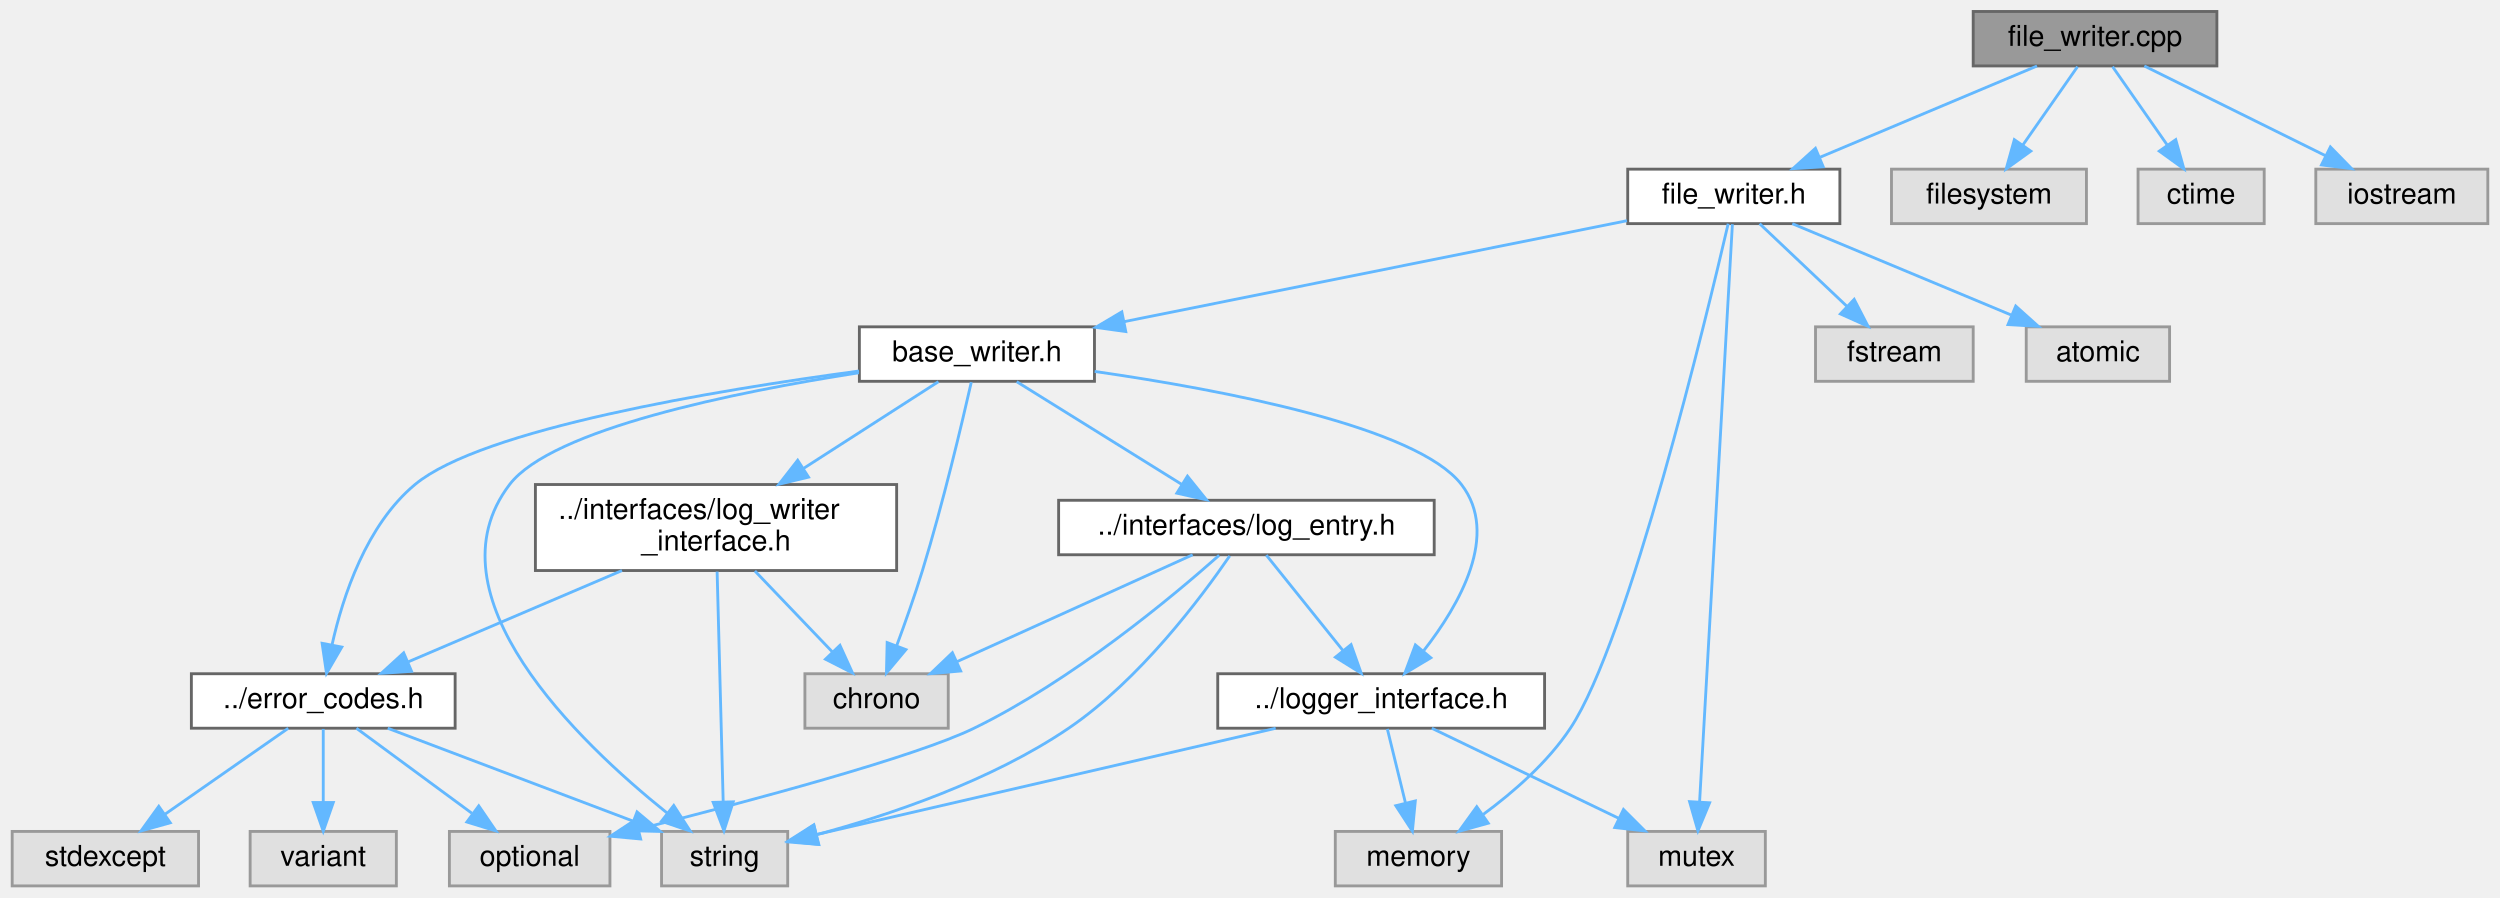
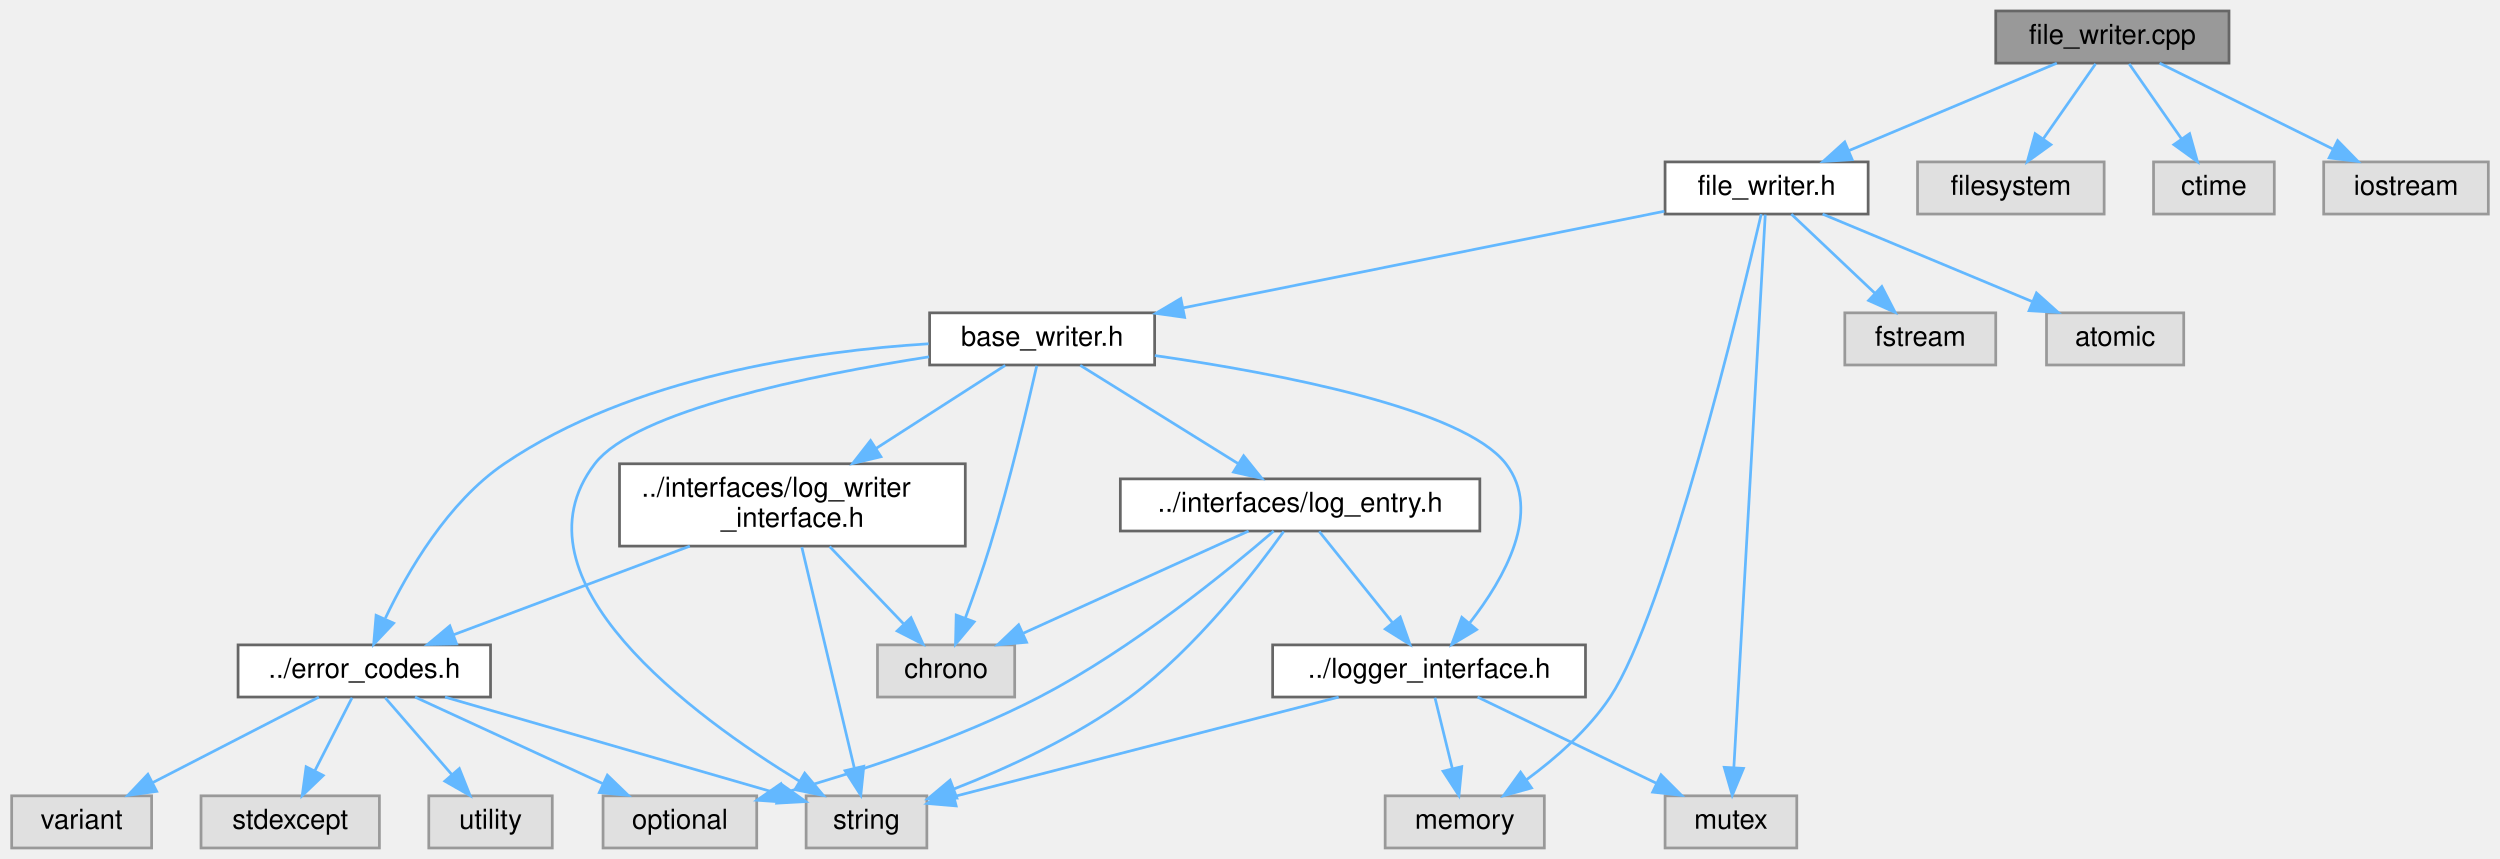
- <svg xmlns="http://www.w3.org/2000/svg" xmlns:xlink="http://www.w3.org/1999/xlink" width="872pt" height="313pt" viewBox="0.00 0.00 871.50 313.00">
+ <svg xmlns="http://www.w3.org/2000/svg" xmlns:xlink="http://www.w3.org/1999/xlink" width="911pt" height="313pt" viewBox="0.00 0.00 910.50 313.00">
  <g id="graph0" class="graph" transform="scale(1 1) rotate(0) translate(4 309)">
    <g id="Node000001" class="node">
      <g id="a_Node000001">
        <a xlink:title=" ">
-           <polygon fill="#999999" stroke="#666666" points="769,-305 684,-305 684,-286 769,-286 769,-305" />
-           <text text-anchor="middle" x="726.5" y="-293" font-family="Helvetica,sans-Serif" font-size="10.00">file_writer.cpp</text>
+           <polygon fill="#999999" stroke="#666666" points="808,-305 723,-305 723,-286 808,-286 808,-305" />
+           <text text-anchor="middle" x="765.5" y="-293" font-family="Helvetica,sans-Serif" font-size="10.00">file_writer.cpp</text>
        </a>
      </g>
    </g>
    <g id="Node000002" class="node">
      <g id="a_Node000002">
        <a xlink:href="file__writer_8h.html" target="_top" xlink:title=" ">
-           <polygon fill="white" stroke="#666666" points="637.5,-250 563.5,-250 563.5,-231 637.5,-231 637.5,-250" />
-           <text text-anchor="middle" x="600.5" y="-238" font-family="Helvetica,sans-Serif" font-size="10.00">file_writer.h</text>
+           <polygon fill="white" stroke="#666666" points="676.5,-250 602.5,-250 602.5,-231 676.5,-231 676.5,-250" />
+           <text text-anchor="middle" x="639.5" y="-238" font-family="Helvetica,sans-Serif" font-size="10.00">file_writer.h</text>
        </a>
      </g>
    </g>
    <g id="edge1_Node000001_Node000002" class="edge">
      <g id="a_edge1_Node000001_Node000002">
        <a xlink:title=" ">
-           <path fill="none" stroke="#63b8ff" d="M706.26,-285.98C685.8,-277.38 653.97,-263.99 630.57,-254.15" />
-           <polygon fill="#63b8ff" stroke="#63b8ff" points="631.69,-250.82 621.11,-250.17 628.97,-257.27 631.69,-250.82" />
-         </a>
-       </g>
-     </g>
-     <g id="Node000017" class="node">
-       <g id="a_Node000017">
-         <a xlink:title=" ">
-           <polygon fill="#e0e0e0" stroke="#999999" points="723.5,-250 655.5,-250 655.5,-231 723.5,-231 723.5,-250" />
-           <text text-anchor="middle" x="689.5" y="-238" font-family="Helvetica,sans-Serif" font-size="10.00">filesystem</text>
-         </a>
-       </g>
-     </g>
-     <g id="edge27_Node000001_Node000017" class="edge">
-       <g id="a_edge27_Node000001_Node000017">
-         <a xlink:title=" ">
-           <path fill="none" stroke="#63b8ff" d="M720.39,-285.75C715.22,-278.34 707.65,-267.5 701.31,-258.41" />
-           <polygon fill="#63b8ff" stroke="#63b8ff" points="704.09,-256.29 695.5,-250.09 698.35,-260.29 704.09,-256.29" />
+           <path fill="none" stroke="#63b8ff" d="M745.26,-285.98C724.8,-277.38 692.97,-263.99 669.57,-254.15" />
+           <polygon fill="#63b8ff" stroke="#63b8ff" points="670.69,-250.82 660.11,-250.17 667.97,-257.27 670.69,-250.82" />
        </a>
      </g>
    </g>
    <g id="Node000018" class="node">
      <g id="a_Node000018">
        <a xlink:title=" ">
-           <polygon fill="#e0e0e0" stroke="#999999" points="785.5,-250 741.5,-250 741.5,-231 785.5,-231 785.5,-250" />
-           <text text-anchor="middle" x="763.5" y="-238" font-family="Helvetica,sans-Serif" font-size="10.00">ctime</text>
+           <polygon fill="#e0e0e0" stroke="#999999" points="762.5,-250 694.5,-250 694.5,-231 762.5,-231 762.5,-250" />
+           <text text-anchor="middle" x="728.5" y="-238" font-family="Helvetica,sans-Serif" font-size="10.00">filesystem</text>
        </a>
      </g>
    </g>
    <g id="edge28_Node000001_Node000018" class="edge">
      <g id="a_edge28_Node000001_Node000018">
        <a xlink:title=" ">
-           <path fill="none" stroke="#63b8ff" d="M732.61,-285.75C737.78,-278.34 745.35,-267.5 751.69,-258.41" />
-           <polygon fill="#63b8ff" stroke="#63b8ff" points="754.65,-260.29 757.5,-250.09 748.91,-256.29 754.65,-260.29" />
+           <path fill="none" stroke="#63b8ff" d="M759.39,-285.75C754.22,-278.34 746.65,-267.5 740.31,-258.41" />
+           <polygon fill="#63b8ff" stroke="#63b8ff" points="743.09,-256.29 734.5,-250.09 737.35,-260.29 743.09,-256.29" />
        </a>
      </g>
    </g>
    <g id="Node000019" class="node">
      <g id="a_Node000019">
        <a xlink:title=" ">
-           <polygon fill="#e0e0e0" stroke="#999999" points="863.5,-250 803.5,-250 803.5,-231 863.5,-231 863.5,-250" />
-           <text text-anchor="middle" x="833.5" y="-238" font-family="Helvetica,sans-Serif" font-size="10.00">iostream</text>
+           <polygon fill="#e0e0e0" stroke="#999999" points="824.5,-250 780.5,-250 780.5,-231 824.5,-231 824.5,-250" />
+           <text text-anchor="middle" x="802.5" y="-238" font-family="Helvetica,sans-Serif" font-size="10.00">ctime</text>
        </a>
      </g>
    </g>
    <g id="edge29_Node000001_Node000019" class="edge">
      <g id="a_edge29_Node000001_Node000019">
        <a xlink:title=" ">
-           <path fill="none" stroke="#63b8ff" d="M743.69,-285.98C760.75,-277.54 787.13,-264.47 806.9,-254.68" />
-           <polygon fill="#63b8ff" stroke="#63b8ff" points="808.59,-257.75 816,-250.17 805.48,-251.47 808.59,-257.75" />
+           <path fill="none" stroke="#63b8ff" d="M771.61,-285.75C776.78,-278.34 784.35,-267.5 790.69,-258.41" />
+           <polygon fill="#63b8ff" stroke="#63b8ff" points="793.65,-260.29 796.5,-250.09 787.91,-256.29 793.65,-260.29" />
+         </a>
+       </g>
+     </g>
+     <g id="Node000020" class="node">
+       <g id="a_Node000020">
+         <a xlink:title=" ">
+           <polygon fill="#e0e0e0" stroke="#999999" points="902.5,-250 842.5,-250 842.5,-231 902.5,-231 902.5,-250" />
+           <text text-anchor="middle" x="872.5" y="-238" font-family="Helvetica,sans-Serif" font-size="10.00">iostream</text>
+         </a>
+       </g>
+     </g>
+     <g id="edge30_Node000001_Node000020" class="edge">
+       <g id="a_edge30_Node000001_Node000020">
+         <a xlink:title=" ">
+           <path fill="none" stroke="#63b8ff" d="M782.69,-285.98C799.75,-277.54 826.13,-264.47 845.9,-254.68" />
+           <polygon fill="#63b8ff" stroke="#63b8ff" points="847.59,-257.75 855,-250.17 844.48,-251.47 847.59,-257.75" />
        </a>
      </g>
    </g>
    <g id="Node000003" class="node">
      <g id="a_Node000003">
        <a xlink:href="base__writer_8h.html" target="_top" xlink:title=" ">
-           <polygon fill="white" stroke="#666666" points="377.5,-195 295.5,-195 295.5,-176 377.5,-176 377.5,-195" />
-           <text text-anchor="middle" x="336.5" y="-183" font-family="Helvetica,sans-Serif" font-size="10.00">base_writer.h</text>
+           <polygon fill="white" stroke="#666666" points="416.5,-195 334.5,-195 334.5,-176 416.5,-176 416.5,-195" />
+           <text text-anchor="middle" x="375.5" y="-183" font-family="Helvetica,sans-Serif" font-size="10.00">base_writer.h</text>
        </a>
      </g>
    </g>
    <g id="edge2_Node000002_Node000003" class="edge">
      <g id="a_edge2_Node000002_Node000003">
        <a xlink:title=" ">
-           <path fill="none" stroke="#63b8ff" d="M563.24,-232.02C517.4,-222.82 439.35,-207.15 387.85,-196.81" />
-           <polygon fill="#63b8ff" stroke="#63b8ff" points="388.42,-193.35 377.92,-194.82 387.04,-200.22 388.42,-193.35" />
+           <path fill="none" stroke="#63b8ff" d="M602.24,-232.02C556.4,-222.82 478.35,-207.15 426.85,-196.81" />
+           <polygon fill="#63b8ff" stroke="#63b8ff" points="427.42,-193.35 416.92,-194.82 426.04,-200.22 427.42,-193.35" />
        </a>
      </g>
    </g>
    <g id="Node000007" class="node">
      <g id="a_Node000007">
        <a xlink:title=" ">
-           <polygon fill="#e0e0e0" stroke="#999999" points="519.5,-19 461.5,-19 461.5,0 519.5,0 519.5,-19" />
-           <text text-anchor="middle" x="490.5" y="-7" font-family="Helvetica,sans-Serif" font-size="10.00">memory</text>
-         </a>
-       </g>
-     </g>
-     <g id="edge26_Node000002_Node000007" class="edge">
-       <g id="a_edge26_Node000002_Node000007">
-         <a xlink:title=" ">
-           <path fill="none" stroke="#63b8ff" d="M598.54,-230.97C591.08,-198.86 563.8,-85.59 543.5,-55 535.61,-43.11 523.64,-32.68 513.06,-24.91" />
-           <polygon fill="#63b8ff" stroke="#63b8ff" points="514.84,-21.88 504.63,-19.03 510.84,-27.62 514.84,-21.88" />
+           <polygon fill="#e0e0e0" stroke="#999999" points="558.5,-19 500.5,-19 500.5,0 558.5,0 558.5,-19" />
+           <text text-anchor="middle" x="529.5" y="-7" font-family="Helvetica,sans-Serif" font-size="10.00">memory</text>
+         </a>
+       </g>
+     </g>
+     <g id="edge27_Node000002_Node000007" class="edge">
+       <g id="a_edge27_Node000002_Node000007">
+         <a xlink:title=" ">
+           <path fill="none" stroke="#63b8ff" d="M637.54,-230.97C630.08,-198.86 602.8,-85.59 582.5,-55 574.61,-43.11 562.64,-32.68 552.06,-24.91" />
+           <polygon fill="#63b8ff" stroke="#63b8ff" points="553.84,-21.88 543.63,-19.03 549.84,-27.62 553.84,-21.88" />
        </a>
      </g>
    </g>
    <g id="Node000008" class="node">
      <g id="a_Node000008">
        <a xlink:title=" ">
-           <polygon fill="#e0e0e0" stroke="#999999" points="611.5,-19 563.5,-19 563.5,0 611.5,0 611.5,-19" />
-           <text text-anchor="middle" x="587.5" y="-7" font-family="Helvetica,sans-Serif" font-size="10.00">mutex</text>
-         </a>
-       </g>
-     </g>
-     <g id="edge24_Node000002_Node000008" class="edge">
-       <g id="a_edge24_Node000002_Node000008">
-         <a xlink:title=" ">
-           <path fill="none" stroke="#63b8ff" d="M600.01,-230.8C598.1,-197.29 591.22,-76.08 588.56,-29.2" />
-           <polygon fill="#63b8ff" stroke="#63b8ff" points="592.06,-28.99 587.99,-19.21 585.07,-29.39 592.06,-28.99" />
-         </a>
-       </g>
-     </g>
-     <g id="Node000015" class="node">
-       <g id="a_Node000015">
-         <a xlink:title=" ">
-           <polygon fill="#e0e0e0" stroke="#999999" points="684,-195 629,-195 629,-176 684,-176 684,-195" />
-           <text text-anchor="middle" x="656.5" y="-183" font-family="Helvetica,sans-Serif" font-size="10.00">fstream</text>
-         </a>
-       </g>
-     </g>
-     <g id="edge23_Node000002_Node000015" class="edge">
-       <g id="a_edge23_Node000002_Node000015">
-         <a xlink:title=" ">
-           <path fill="none" stroke="#63b8ff" d="M609.5,-230.98C617.69,-223.23 630.01,-211.58 639.97,-202.14" />
-           <polygon fill="#63b8ff" stroke="#63b8ff" points="642.48,-204.59 647.34,-195.17 637.67,-199.5 642.48,-204.59" />
+           <polygon fill="#e0e0e0" stroke="#999999" points="650.5,-19 602.5,-19 602.5,0 650.5,0 650.5,-19" />
+           <text text-anchor="middle" x="626.5" y="-7" font-family="Helvetica,sans-Serif" font-size="10.00">mutex</text>
+         </a>
+       </g>
+     </g>
+     <g id="edge25_Node000002_Node000008" class="edge">
+       <g id="a_edge25_Node000002_Node000008">
+         <a xlink:title=" ">
+           <path fill="none" stroke="#63b8ff" d="M639.01,-230.8C637.1,-197.29 630.22,-76.08 627.56,-29.2" />
+           <polygon fill="#63b8ff" stroke="#63b8ff" points="631.06,-28.99 626.99,-19.21 624.07,-29.39 631.06,-28.99" />
        </a>
      </g>
    </g>
    <g id="Node000016" class="node">
      <g id="a_Node000016">
        <a xlink:title=" ">
-           <polygon fill="#e0e0e0" stroke="#999999" points="752.5,-195 702.5,-195 702.5,-176 752.5,-176 752.5,-195" />
-           <text text-anchor="middle" x="727.5" y="-183" font-family="Helvetica,sans-Serif" font-size="10.00">atomic</text>
-         </a>
-       </g>
-     </g>
-     <g id="edge25_Node000002_Node000016" class="edge">
-       <g id="a_edge25_Node000002_Node000016">
-         <a xlink:title=" ">
-           <path fill="none" stroke="#63b8ff" d="M620.9,-230.98C641.52,-222.38 673.61,-208.99 697.19,-199.15" />
-           <polygon fill="#63b8ff" stroke="#63b8ff" points="698.84,-202.25 706.72,-195.17 696.15,-195.79 698.84,-202.25" />
+           <polygon fill="#e0e0e0" stroke="#999999" points="723,-195 668,-195 668,-176 723,-176 723,-195" />
+           <text text-anchor="middle" x="695.5" y="-183" font-family="Helvetica,sans-Serif" font-size="10.00">fstream</text>
+         </a>
+       </g>
+     </g>
+     <g id="edge24_Node000002_Node000016" class="edge">
+       <g id="a_edge24_Node000002_Node000016">
+         <a xlink:title=" ">
+           <path fill="none" stroke="#63b8ff" d="M648.5,-230.98C656.69,-223.23 669.01,-211.58 678.97,-202.14" />
+           <polygon fill="#63b8ff" stroke="#63b8ff" points="681.48,-204.59 686.34,-195.17 676.67,-199.5 681.48,-204.59" />
+         </a>
+       </g>
+     </g>
+     <g id="Node000017" class="node">
+       <g id="a_Node000017">
+         <a xlink:title=" ">
+           <polygon fill="#e0e0e0" stroke="#999999" points="791.5,-195 741.5,-195 741.5,-176 791.5,-176 791.5,-195" />
+           <text text-anchor="middle" x="766.5" y="-183" font-family="Helvetica,sans-Serif" font-size="10.00">atomic</text>
+         </a>
+       </g>
+     </g>
+     <g id="edge26_Node000002_Node000017" class="edge">
+       <g id="a_edge26_Node000002_Node000017">
+         <a xlink:title=" ">
+           <path fill="none" stroke="#63b8ff" d="M659.9,-230.98C680.52,-222.38 712.61,-208.99 736.19,-199.15" />
+           <polygon fill="#63b8ff" stroke="#63b8ff" points="737.84,-202.25 745.72,-195.17 735.15,-195.79 737.84,-202.25" />
        </a>
      </g>
    </g>
    <g id="Node000004" class="node">
      <g id="a_Node000004">
        <a xlink:title=" ">
-           <polygon fill="#e0e0e0" stroke="#999999" points="270.5,-19 226.5,-19 226.5,0 270.5,0 270.5,-19" />
-           <text text-anchor="middle" x="248.5" y="-7" font-family="Helvetica,sans-Serif" font-size="10.00">string</text>
+           <polygon fill="#e0e0e0" stroke="#999999" points="333.5,-19 289.5,-19 289.5,0 333.5,0 333.5,-19" />
+           <text text-anchor="middle" x="311.5" y="-7" font-family="Helvetica,sans-Serif" font-size="10.00">string</text>
        </a>
      </g>
    </g>
    <g id="edge3_Node000003_Node000004" class="edge">
      <g id="a_edge3_Node000003_Node000004">
        <a xlink:title=" ">
-           <path fill="none" stroke="#63b8ff" d="M295.31,-178.98C252.04,-172.24 188.23,-159.29 173.5,-140 144.1,-101.5 197.32,-50.38 228.4,-25.45" />
-           <polygon fill="#63b8ff" stroke="#63b8ff" points="230.75,-28.05 236.49,-19.14 226.45,-22.53 230.75,-28.05" />
+           <path fill="none" stroke="#63b8ff" d="M334.31,-178.98C291.04,-172.24 227.23,-159.29 212.5,-140 180.3,-97.83 248.35,-47.98 287.09,-24.31" />
+           <polygon fill="#63b8ff" stroke="#63b8ff" points="288.98,-27.26 295.78,-19.14 285.4,-21.24 288.98,-27.26" />
        </a>
      </g>
    </g>
    <g id="Node000005" class="node">
      <g id="a_Node000005">
        <a xlink:title=" ">
-           <polygon fill="#e0e0e0" stroke="#999999" points="326.5,-74 276.5,-74 276.5,-55 326.5,-55 326.5,-74" />
-           <text text-anchor="middle" x="301.5" y="-62" font-family="Helvetica,sans-Serif" font-size="10.00">chrono</text>
+           <polygon fill="#e0e0e0" stroke="#999999" points="365.5,-74 315.5,-74 315.5,-55 365.5,-55 365.5,-74" />
+           <text text-anchor="middle" x="340.5" y="-62" font-family="Helvetica,sans-Serif" font-size="10.00">chrono</text>
        </a>
      </g>
    </g>
    <g id="edge4_Node000003_Node000005" class="edge">
      <g id="a_edge4_Node000003_Node000005">
        <a xlink:title=" ">
-           <path fill="none" stroke="#63b8ff" d="M334.54,-175.71C331.36,-161.7 324.7,-133.48 317.5,-110 314.82,-101.27 311.45,-91.72 308.49,-83.72" />
-           <polygon fill="#63b8ff" stroke="#63b8ff" points="311.74,-82.41 304.94,-74.28 305.19,-84.87 311.74,-82.41" />
+           <path fill="none" stroke="#63b8ff" d="M373.54,-175.71C370.36,-161.7 363.7,-133.48 356.5,-110 353.82,-101.27 350.45,-91.72 347.49,-83.72" />
+           <polygon fill="#63b8ff" stroke="#63b8ff" points="350.74,-82.41 343.94,-74.28 344.19,-84.87 350.74,-82.41" />
        </a>
      </g>
    </g>
    <g id="Node000006" class="node">
      <g id="a_Node000006">
        <a xlink:href="logger__interface_8h.html" target="_top" xlink:title=" ">
-           <polygon fill="white" stroke="#666666" points="534.5,-74 420.5,-74 420.5,-55 534.5,-55 534.5,-74" />
-           <text text-anchor="middle" x="477.5" y="-62" font-family="Helvetica,sans-Serif" font-size="10.00">../logger_interface.h</text>
+           <polygon fill="white" stroke="#666666" points="573.5,-74 459.5,-74 459.5,-55 573.5,-55 573.5,-74" />
+           <text text-anchor="middle" x="516.5" y="-62" font-family="Helvetica,sans-Serif" font-size="10.00">../logger_interface.h</text>
        </a>
      </g>
    </g>
    <g id="edge5_Node000003_Node000006" class="edge">
      <g id="a_edge5_Node000003_Node000006">
        <a xlink:title=" ">
-           <path fill="none" stroke="#63b8ff" d="M377.57,-179.44C422.43,-172.97 489.99,-160.13 505.5,-140 518.88,-122.64 504.93,-98.19 492.38,-82.1" />
-           <polygon fill="#63b8ff" stroke="#63b8ff" points="494.82,-79.57 485.73,-74.12 489.44,-84.05 494.82,-79.57" />
+           <path fill="none" stroke="#63b8ff" d="M416.57,-179.44C461.43,-172.97 528.99,-160.13 544.5,-140 557.88,-122.64 543.93,-98.19 531.38,-82.1" />
+           <polygon fill="#63b8ff" stroke="#63b8ff" points="533.82,-79.57 524.73,-74.12 528.44,-84.05 533.82,-79.57" />
        </a>
      </g>
    </g>
    <g id="Node000009" class="node">
      <g id="a_Node000009">
        <a xlink:href="error__codes_8h.html" target="_top" xlink:title=" ">
-           <polygon fill="white" stroke="#666666" points="154.5,-74 62.5,-74 62.5,-55 154.5,-55 154.5,-74" />
-           <text text-anchor="middle" x="108.5" y="-62" font-family="Helvetica,sans-Serif" font-size="10.00">../error_codes.h</text>
+           <polygon fill="white" stroke="#666666" points="174.5,-74 82.5,-74 82.5,-55 174.5,-55 174.5,-74" />
+           <text text-anchor="middle" x="128.5" y="-62" font-family="Helvetica,sans-Serif" font-size="10.00">../error_codes.h</text>
        </a>
      </g>
    </g>
    <g id="edge9_Node000003_Node000009" class="edge">
      <g id="a_edge9_Node000003_Node000009">
        <a xlink:title=" ">
-           <path fill="none" stroke="#63b8ff" d="M295.37,-179.59C245.05,-172.84 163.7,-159.31 140.5,-140 123.55,-125.89 115.36,-101.15 111.56,-84.07" />
-           <polygon fill="#63b8ff" stroke="#63b8ff" points="114.97,-83.3 109.64,-74.14 108.1,-84.62 114.97,-83.3" />
+           <path fill="none" stroke="#63b8ff" d="M334.15,-183.73C291.92,-181.09 226.11,-171.67 179.5,-140 158.99,-126.07 144.36,-100.91 136.17,-83.72" />
+           <polygon fill="#63b8ff" stroke="#63b8ff" points="139.19,-81.91 131.91,-74.22 132.8,-84.77 139.19,-81.91" />
+         </a>
+       </g>
+     </g>
+     <g id="Node000014" class="node">
+       <g id="a_Node000014">
+         <a xlink:href="log__writer__interface_8h.html" target="_top" xlink:title=" ">
+           <polygon fill="white" stroke="#666666" points="347.5,-140 221.5,-140 221.5,-110 347.5,-110 347.5,-140" />
+           <text text-anchor="start" x="229.5" y="-128" font-family="Helvetica,sans-Serif" font-size="10.00">../interfaces/log_writer</text>
+           <text text-anchor="middle" x="284.5" y="-117" font-family="Helvetica,sans-Serif" font-size="10.00">_interface.h</text>
+         </a>
+       </g>
+     </g>
+     <g id="edge15_Node000003_Node000014" class="edge">
+       <g id="a_edge15_Node000003_Node000014">
+         <a xlink:title=" ">
+           <path fill="none" stroke="#63b8ff" d="M362.07,-175.87C349.73,-167.93 330.97,-155.87 314.99,-145.6" />
+           <polygon fill="#63b8ff" stroke="#63b8ff" points="316.76,-142.58 306.46,-140.11 312.98,-148.47 316.76,-142.58" />
+         </a>
+       </g>
+     </g>
+     <g id="Node000015" class="node">
+       <g id="a_Node000015">
+         <a xlink:href="log__entry_8h.html" target="_top" xlink:title=" ">
+           <polygon fill="white" stroke="#666666" points="535,-134.5 404,-134.5 404,-115.5 535,-115.5 535,-134.5" />
+           <text text-anchor="middle" x="469.5" y="-122.5" font-family="Helvetica,sans-Serif" font-size="10.00">../interfaces/log_entry.h</text>
+         </a>
+       </g>
+     </g>
+     <g id="edge19_Node000003_Node000015" class="edge">
+       <g id="a_edge19_Node000003_Node000015">
+         <a xlink:title=" ">
+           <path fill="none" stroke="#63b8ff" d="M389.37,-175.87C404.5,-166.45 428.96,-151.23 446.88,-140.08" />
+           <polygon fill="#63b8ff" stroke="#63b8ff" points="448.93,-142.92 455.57,-134.67 445.23,-136.98 448.93,-142.92" />
+         </a>
+       </g>
+     </g>
+     <g id="edge8_Node000006_Node000004" class="edge">
+       <g id="a_edge8_Node000006_Node000004">
+         <a xlink:title=" ">
+           <path fill="none" stroke="#63b8ff" d="M483.56,-54.98C445.08,-45.03 381.82,-28.68 343.67,-18.82" />
+           <polygon fill="#63b8ff" stroke="#63b8ff" points="344.17,-15.33 333.62,-16.22 342.42,-22.11 344.17,-15.33" />
+         </a>
+       </g>
+     </g>
+     <g id="edge6_Node000006_Node000007" class="edge">
+       <g id="a_edge6_Node000006_Node000007">
+         <a xlink:title=" ">
+           <path fill="none" stroke="#63b8ff" d="M518.65,-54.75C520.37,-47.72 522.85,-37.62 525,-28.84" />
+           <polygon fill="#63b8ff" stroke="#63b8ff" points="528.41,-29.63 527.39,-19.09 521.61,-27.97 528.41,-29.63" />
+         </a>
+       </g>
+     </g>
+     <g id="edge7_Node000006_Node000008" class="edge">
+       <g id="a_edge7_Node000006_Node000008">
+         <a xlink:title=" ">
+           <path fill="none" stroke="#63b8ff" d="M534.17,-54.98C551.79,-46.5 579.08,-33.35 599.43,-23.54" />
+           <polygon fill="#63b8ff" stroke="#63b8ff" points="601.02,-26.66 608.51,-19.17 597.98,-20.36 601.02,-26.66" />
+         </a>
+       </g>
+     </g>
+     <g id="edge10_Node000009_Node000004" class="edge">
+       <g id="a_edge10_Node000009_Node000004">
+         <a xlink:title=" ">
+           <path fill="none" stroke="#63b8ff" d="M157.9,-54.98C191.14,-45.36 245.08,-29.74 279.39,-19.8" />
+           <polygon fill="#63b8ff" stroke="#63b8ff" points="280.73,-23.05 289.36,-16.91 278.79,-16.33 280.73,-23.05" />
+         </a>
+       </g>
+     </g>
+     <g id="Node000010" class="node">
+       <g id="a_Node000010">
+         <a xlink:title=" ">
+           <polygon fill="#e0e0e0" stroke="#999999" points="134,-19 69,-19 69,0 134,0 134,-19" />
+           <text text-anchor="middle" x="101.5" y="-7" font-family="Helvetica,sans-Serif" font-size="10.00">stdexcept</text>
+         </a>
+       </g>
+     </g>
+     <g id="edge11_Node000009_Node000010" class="edge">
+       <g id="a_edge11_Node000009_Node000010">
+         <a xlink:title=" ">
+           <path fill="none" stroke="#63b8ff" d="M124.04,-54.75C120.38,-47.57 115.09,-37.18 110.55,-28.27" />
+           <polygon fill="#63b8ff" stroke="#63b8ff" points="113.53,-26.41 105.88,-19.09 107.3,-29.59 113.53,-26.41" />
+         </a>
+       </g>
+     </g>
+     <g id="Node000011" class="node">
+       <g id="a_Node000011">
+         <a xlink:title=" ">
+           <polygon fill="#e0e0e0" stroke="#999999" points="197,-19 152,-19 152,0 197,0 197,-19" />
+           <text text-anchor="middle" x="174.5" y="-7" font-family="Helvetica,sans-Serif" font-size="10.00">utility</text>
+         </a>
+       </g>
+     </g>
+     <g id="edge12_Node000009_Node000011" class="edge">
+       <g id="a_edge12_Node000009_Node000011">
+         <a xlink:title=" ">
+           <path fill="none" stroke="#63b8ff" d="M136.1,-54.75C142.66,-47.18 152.32,-36.05 160.31,-26.84" />
+           <polygon fill="#63b8ff" stroke="#63b8ff" points="163.13,-28.94 167.05,-19.09 157.85,-24.35 163.13,-28.94" />
+         </a>
+       </g>
+     </g>
+     <g id="Node000012" class="node">
+       <g id="a_Node000012">
+         <a xlink:title=" ">
+           <polygon fill="#e0e0e0" stroke="#999999" points="271.5,-19 215.5,-19 215.5,0 271.5,0 271.5,-19" />
+           <text text-anchor="middle" x="243.5" y="-7" font-family="Helvetica,sans-Serif" font-size="10.00">optional</text>
+         </a>
+       </g>
+     </g>
+     <g id="edge13_Node000009_Node000012" class="edge">
+       <g id="a_edge13_Node000009_Node000012">
+         <a xlink:title=" ">
+           <path fill="none" stroke="#63b8ff" d="M146.98,-54.98C165.48,-46.46 194.18,-33.23 215.48,-23.41" />
+           <polygon fill="#63b8ff" stroke="#63b8ff" points="217.07,-26.53 224.69,-19.17 214.14,-20.18 217.07,-26.53" />
        </a>
      </g>
    </g>
    <g id="Node000013" class="node">
      <g id="a_Node000013">
-         <a xlink:href="log__writer__interface_8h.html" target="_top" xlink:title=" ">
-           <polygon fill="white" stroke="#666666" points="308.5,-140 182.5,-140 182.5,-110 308.5,-110 308.5,-140" />
-           <text text-anchor="start" x="190.5" y="-128" font-family="Helvetica,sans-Serif" font-size="10.00">../interfaces/log_writer</text>
-           <text text-anchor="middle" x="245.5" y="-117" font-family="Helvetica,sans-Serif" font-size="10.00">_interface.h</text>
-         </a>
-       </g>
-     </g>
-     <g id="edge14_Node000003_Node000013" class="edge">
-       <g id="a_edge14_Node000003_Node000013">
-         <a xlink:title=" ">
-           <path fill="none" stroke="#63b8ff" d="M323.07,-175.87C310.73,-167.93 291.97,-155.87 275.99,-145.6" />
-           <polygon fill="#63b8ff" stroke="#63b8ff" points="277.76,-142.58 267.46,-140.11 273.98,-148.47 277.76,-142.58" />
-         </a>
-       </g>
-     </g>
-     <g id="Node000014" class="node">
-       <g id="a_Node000014">
-         <a xlink:href="log__entry_8h.html" target="_top" xlink:title=" ">
-           <polygon fill="white" stroke="#666666" points="496,-134.5 365,-134.5 365,-115.5 496,-115.5 496,-134.5" />
-           <text text-anchor="middle" x="430.5" y="-122.5" font-family="Helvetica,sans-Serif" font-size="10.00">../interfaces/log_entry.h</text>
-         </a>
-       </g>
-     </g>
-     <g id="edge18_Node000003_Node000014" class="edge">
-       <g id="a_edge18_Node000003_Node000014">
-         <a xlink:title=" ">
-           <path fill="none" stroke="#63b8ff" d="M350.37,-175.87C365.5,-166.45 389.96,-151.23 407.88,-140.08" />
-           <polygon fill="#63b8ff" stroke="#63b8ff" points="409.93,-142.92 416.57,-134.67 406.23,-136.98 409.93,-142.92" />
-         </a>
-       </g>
-     </g>
-     <g id="edge8_Node000006_Node000004" class="edge">
-       <g id="a_edge8_Node000006_Node000004">
-         <a xlink:title=" ">
-           <path fill="none" stroke="#63b8ff" d="M440.71,-54.98C396.42,-44.73 322.75,-27.69 280.65,-17.94" />
-           <polygon fill="#63b8ff" stroke="#63b8ff" points="281.19,-14.47 270.66,-15.63 279.61,-21.29 281.19,-14.47" />
-         </a>
-       </g>
-     </g>
-     <g id="edge6_Node000006_Node000007" class="edge">
-       <g id="a_edge6_Node000006_Node000007">
-         <a xlink:title=" ">
-           <path fill="none" stroke="#63b8ff" d="M479.65,-54.75C481.37,-47.72 483.85,-37.62 486,-28.84" />
-           <polygon fill="#63b8ff" stroke="#63b8ff" points="489.41,-29.63 488.39,-19.09 482.61,-27.97 489.41,-29.63" />
-         </a>
-       </g>
-     </g>
-     <g id="edge7_Node000006_Node000008" class="edge">
-       <g id="a_edge7_Node000006_Node000008">
-         <a xlink:title=" ">
-           <path fill="none" stroke="#63b8ff" d="M495.17,-54.98C512.79,-46.5 540.08,-33.35 560.43,-23.54" />
-           <polygon fill="#63b8ff" stroke="#63b8ff" points="562.02,-26.66 569.51,-19.17 558.98,-20.36 562.02,-26.66" />
-         </a>
-       </g>
-     </g>
-     <g id="edge10_Node000009_Node000004" class="edge">
-       <g id="a_edge10_Node000009_Node000004">
-         <a xlink:title=" ">
-           <path fill="none" stroke="#63b8ff" d="M130.99,-54.98C154.16,-46.21 190.47,-32.47 216.6,-22.58" />
-           <polygon fill="#63b8ff" stroke="#63b8ff" points="217.95,-25.81 226.06,-18.99 215.47,-19.26 217.95,-25.81" />
-         </a>
-       </g>
-     </g>
-     <g id="Node000010" class="node">
-       <g id="a_Node000010">
-         <a xlink:title=" ">
-           <polygon fill="#e0e0e0" stroke="#999999" points="65,-19 0,-19 0,0 65,0 65,-19" />
-           <text text-anchor="middle" x="32.5" y="-7" font-family="Helvetica,sans-Serif" font-size="10.00">stdexcept</text>
-         </a>
-       </g>
-     </g>
-     <g id="edge11_Node000009_Node000010" class="edge">
-       <g id="a_edge11_Node000009_Node000010">
-         <a xlink:title=" ">
-           <path fill="none" stroke="#63b8ff" d="M96.29,-54.98C84.72,-46.92 67.12,-34.65 53.34,-25.03" />
-           <polygon fill="#63b8ff" stroke="#63b8ff" points="55.14,-22.02 44.93,-19.17 51.13,-27.76 55.14,-22.02" />
-         </a>
-       </g>
-     </g>
-     <g id="Node000011" class="node">
-       <g id="a_Node000011">
-         <a xlink:title=" ">
-           <polygon fill="#e0e0e0" stroke="#999999" points="208.5,-19 152.5,-19 152.5,0 208.5,0 208.5,-19" />
-           <text text-anchor="middle" x="180.5" y="-7" font-family="Helvetica,sans-Serif" font-size="10.00">optional</text>
-         </a>
-       </g>
-     </g>
-     <g id="edge12_Node000009_Node000011" class="edge">
-       <g id="a_edge12_Node000009_Node000011">
-         <a xlink:title=" ">
-           <path fill="none" stroke="#63b8ff" d="M120.07,-54.98C130.92,-47 147.38,-34.88 160.38,-25.31" />
-           <polygon fill="#63b8ff" stroke="#63b8ff" points="162.74,-27.92 168.72,-19.17 158.59,-22.28 162.74,-27.92" />
-         </a>
-       </g>
-     </g>
-     <g id="Node000012" class="node">
-       <g id="a_Node000012">
-         <a xlink:title=" ">
-           <polygon fill="#e0e0e0" stroke="#999999" points="134,-19 83,-19 83,0 134,0 134,-19" />
-           <text text-anchor="middle" x="108.5" y="-7" font-family="Helvetica,sans-Serif" font-size="10.00">variant</text>
-         </a>
-       </g>
-     </g>
-     <g id="edge13_Node000009_Node000012" class="edge">
-       <g id="a_edge13_Node000009_Node000012">
-         <a xlink:title=" ">
-           <path fill="none" stroke="#63b8ff" d="M108.5,-54.75C108.5,-47.8 108.5,-37.85 108.5,-29.13" />
-           <polygon fill="#63b8ff" stroke="#63b8ff" points="112,-29.09 108.5,-19.09 105,-29.09 112,-29.09" />
-         </a>
-       </g>
-     </g>
-     <g id="edge15_Node000013_Node000004" class="edge">
-       <g id="a_edge15_Node000013_Node000004">
-         <a xlink:title=" ">
-           <path fill="none" stroke="#63b8ff" d="M245.88,-109.63C246.42,-89.21 247.41,-51.81 248,-29.24" />
-           <polygon fill="#63b8ff" stroke="#63b8ff" points="251.5,-29.32 248.27,-19.23 244.51,-29.13 251.5,-29.32" />
-         </a>
-       </g>
-     </g>
-     <g id="edge16_Node000013_Node000005" class="edge">
-       <g id="a_edge16_Node000013_Node000005">
-         <a xlink:title=" ">
-           <path fill="none" stroke="#63b8ff" d="M259.06,-109.84C267.18,-101.35 277.55,-90.52 286,-81.69" />
-           <polygon fill="#63b8ff" stroke="#63b8ff" points="288.72,-83.91 293.11,-74.27 283.67,-79.07 288.72,-83.91" />
-         </a>
-       </g>
-     </g>
-     <g id="edge17_Node000013_Node000009" class="edge">
-       <g id="a_edge17_Node000013_Node000009">
-         <a xlink:title=" ">
-           <path fill="none" stroke="#63b8ff" d="M212.69,-109.99C190.03,-100.31 160.15,-87.56 138.2,-78.18" />
-           <polygon fill="#63b8ff" stroke="#63b8ff" points="139.3,-74.85 128.73,-74.14 136.55,-81.29 139.3,-74.85" />
-         </a>
-       </g>
-     </g>
-     <g id="edge19_Node000014_Node000004" class="edge">
-       <g id="a_edge19_Node000014_Node000004">
-         <a xlink:title=" ">
-           <path fill="none" stroke="#63b8ff" d="M424.69,-115.12C414.78,-100.63 393.27,-71.84 368.5,-55 341.53,-36.67 306.04,-24.73 280.66,-17.88" />
-           <polygon fill="#63b8ff" stroke="#63b8ff" points="281.36,-14.44 270.8,-15.33 279.61,-21.22 281.36,-14.44" />
-         </a>
-       </g>
-     </g>
-     <g id="edge20_Node000014_Node000005" class="edge">
-       <g id="a_edge20_Node000014_Node000005">
-         <a xlink:title=" ">
-           <path fill="none" stroke="#63b8ff" d="M411.74,-115.49C390.15,-105.7 354.47,-89.52 329.57,-78.23" />
-           <polygon fill="#63b8ff" stroke="#63b8ff" points="330.83,-74.96 320.28,-74.02 327.94,-81.33 330.83,-74.96" />
-         </a>
-       </g>
-     </g>
-     <g id="edge22_Node000014_Node000006" class="edge">
-       <g id="a_edge22_Node000014_Node000006">
-         <a xlink:title=" ">
-           <path fill="none" stroke="#63b8ff" d="M437.44,-115.37C444.45,-106.64 455.46,-92.93 464.17,-82.09" />
-           <polygon fill="#63b8ff" stroke="#63b8ff" points="467,-84.16 470.54,-74.17 461.54,-79.77 467,-84.16" />
-         </a>
-       </g>
-     </g>
-     <g id="edge21_Node000014_Node000011" class="edge">
-       <g id="a_edge21_Node000014_Node000011">
-         <a xlink:title=" ">
-           <path fill="none" stroke="#63b8ff" d="M420.98,-115.31C404.66,-100.83 369.76,-71.71 335.5,-55 314.94,-44.97 257.48,-29.62 218.6,-19.82" />
-           <polygon fill="#63b8ff" stroke="#63b8ff" points="219.21,-16.36 208.66,-17.33 217.51,-23.15 219.21,-16.36" />
+         <a xlink:title=" ">
+           <polygon fill="#e0e0e0" stroke="#999999" points="51,-19 0,-19 0,0 51,0 51,-19" />
+           <text text-anchor="middle" x="25.5" y="-7" font-family="Helvetica,sans-Serif" font-size="10.00">variant</text>
+         </a>
+       </g>
+     </g>
+     <g id="edge14_Node000009_Node000013" class="edge">
+       <g id="a_edge14_Node000009_Node000013">
+         <a xlink:title=" ">
+           <path fill="none" stroke="#63b8ff" d="M111.95,-54.98C95.61,-46.57 70.37,-33.59 51.37,-23.81" />
+           <polygon fill="#63b8ff" stroke="#63b8ff" points="52.84,-20.63 42.35,-19.17 49.64,-26.86 52.84,-20.63" />
+         </a>
+       </g>
+     </g>
+     <g id="edge16_Node000014_Node000004" class="edge">
+       <g id="a_edge16_Node000014_Node000004">
+         <a xlink:title=" ">
+           <path fill="none" stroke="#63b8ff" d="M287.92,-109.63C292.78,-89.21 301.67,-51.81 307.04,-29.24" />
+           <polygon fill="#63b8ff" stroke="#63b8ff" points="310.51,-29.77 309.42,-19.23 303.7,-28.15 310.51,-29.77" />
+         </a>
+       </g>
+     </g>
+     <g id="edge17_Node000014_Node000005" class="edge">
+       <g id="a_edge17_Node000014_Node000005">
+         <a xlink:title=" ">
+           <path fill="none" stroke="#63b8ff" d="M298.06,-109.84C306.18,-101.35 316.55,-90.52 325,-81.69" />
+           <polygon fill="#63b8ff" stroke="#63b8ff" points="327.72,-83.91 332.11,-74.27 322.67,-79.07 327.72,-83.91" />
+         </a>
+       </g>
+     </g>
+     <g id="edge18_Node000014_Node000009" class="edge">
+       <g id="a_edge18_Node000014_Node000009">
+         <a xlink:title=" ">
+           <path fill="none" stroke="#63b8ff" d="M247.13,-109.99C220.87,-100.14 186.09,-87.1 160.98,-77.68" />
+           <polygon fill="#63b8ff" stroke="#63b8ff" points="162.13,-74.37 151.54,-74.14 159.67,-80.93 162.13,-74.37" />
+         </a>
+       </g>
+     </g>
+     <g id="edge20_Node000015_Node000004" class="edge">
+       <g id="a_edge20_Node000015_Node000004">
+         <a xlink:title=" ">
+           <path fill="none" stroke="#63b8ff" d="M463.53,-115.34C453.4,-101.16 431.59,-72.8 407.5,-55 387.91,-40.52 362.86,-29.1 343.26,-21.46" />
+           <polygon fill="#63b8ff" stroke="#63b8ff" points="344.44,-18.16 333.84,-17.91 341.97,-24.71 344.44,-18.16" />
+         </a>
+       </g>
+     </g>
+     <g id="edge21_Node000015_Node000005" class="edge">
+       <g id="a_edge21_Node000015_Node000005">
+         <a xlink:title=" ">
+           <path fill="none" stroke="#63b8ff" d="M450.74,-115.49C429.15,-105.7 393.47,-89.52 368.57,-78.23" />
+           <polygon fill="#63b8ff" stroke="#63b8ff" points="369.83,-74.96 359.28,-74.02 366.94,-81.33 369.83,-74.96" />
+         </a>
+       </g>
+     </g>
+     <g id="edge23_Node000015_Node000006" class="edge">
+       <g id="a_edge23_Node000015_Node000006">
+         <a xlink:title=" ">
+           <path fill="none" stroke="#63b8ff" d="M476.44,-115.37C483.45,-106.64 494.46,-92.93 503.17,-82.09" />
+           <polygon fill="#63b8ff" stroke="#63b8ff" points="506,-84.16 509.54,-74.17 500.54,-79.77 506,-84.16" />
+         </a>
+       </g>
+     </g>
+     <g id="edge22_Node000015_Node000012" class="edge">
+       <g id="a_edge22_Node000015_Node000012">
+         <a xlink:title=" ">
+           <path fill="none" stroke="#63b8ff" d="M459.89,-115.48C443.44,-101.27 408.35,-72.53 374.5,-55 344.62,-39.53 308.21,-27.66 281.36,-20.09" />
+           <polygon fill="#63b8ff" stroke="#63b8ff" points="282.15,-16.67 271.58,-17.4 280.29,-23.42 282.15,-16.67" />
        </a>
      </g>
    </g>
  </g>
</svg>
